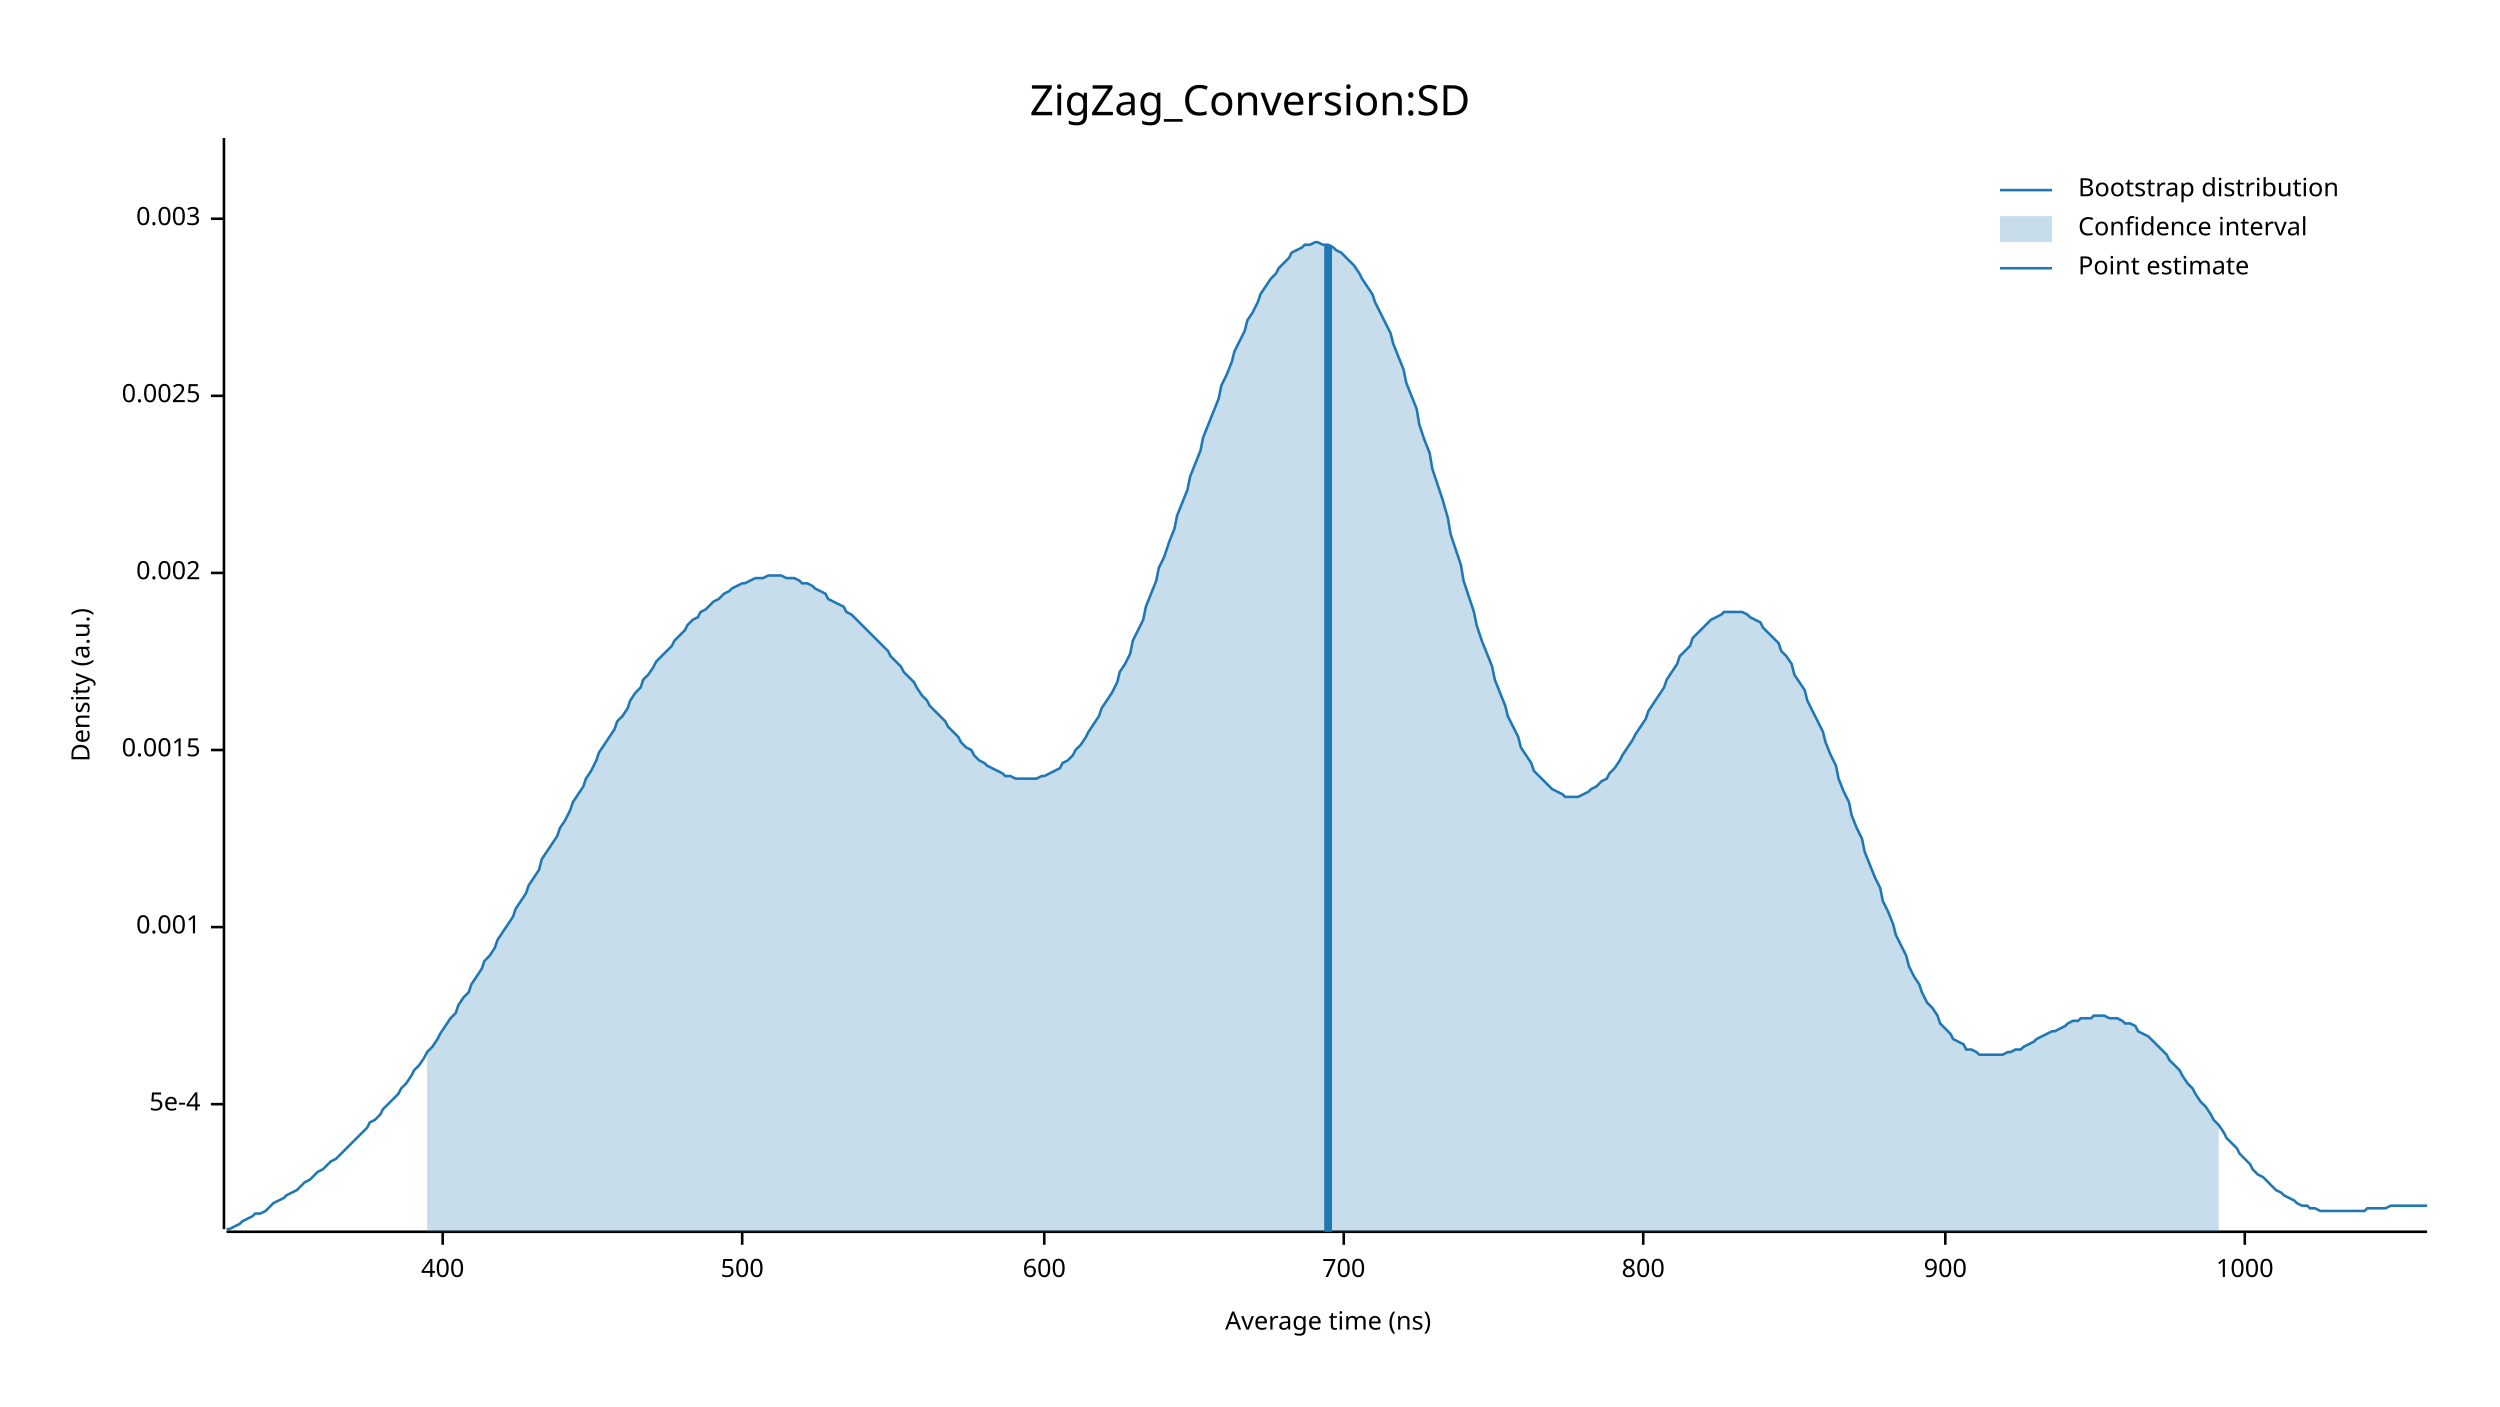
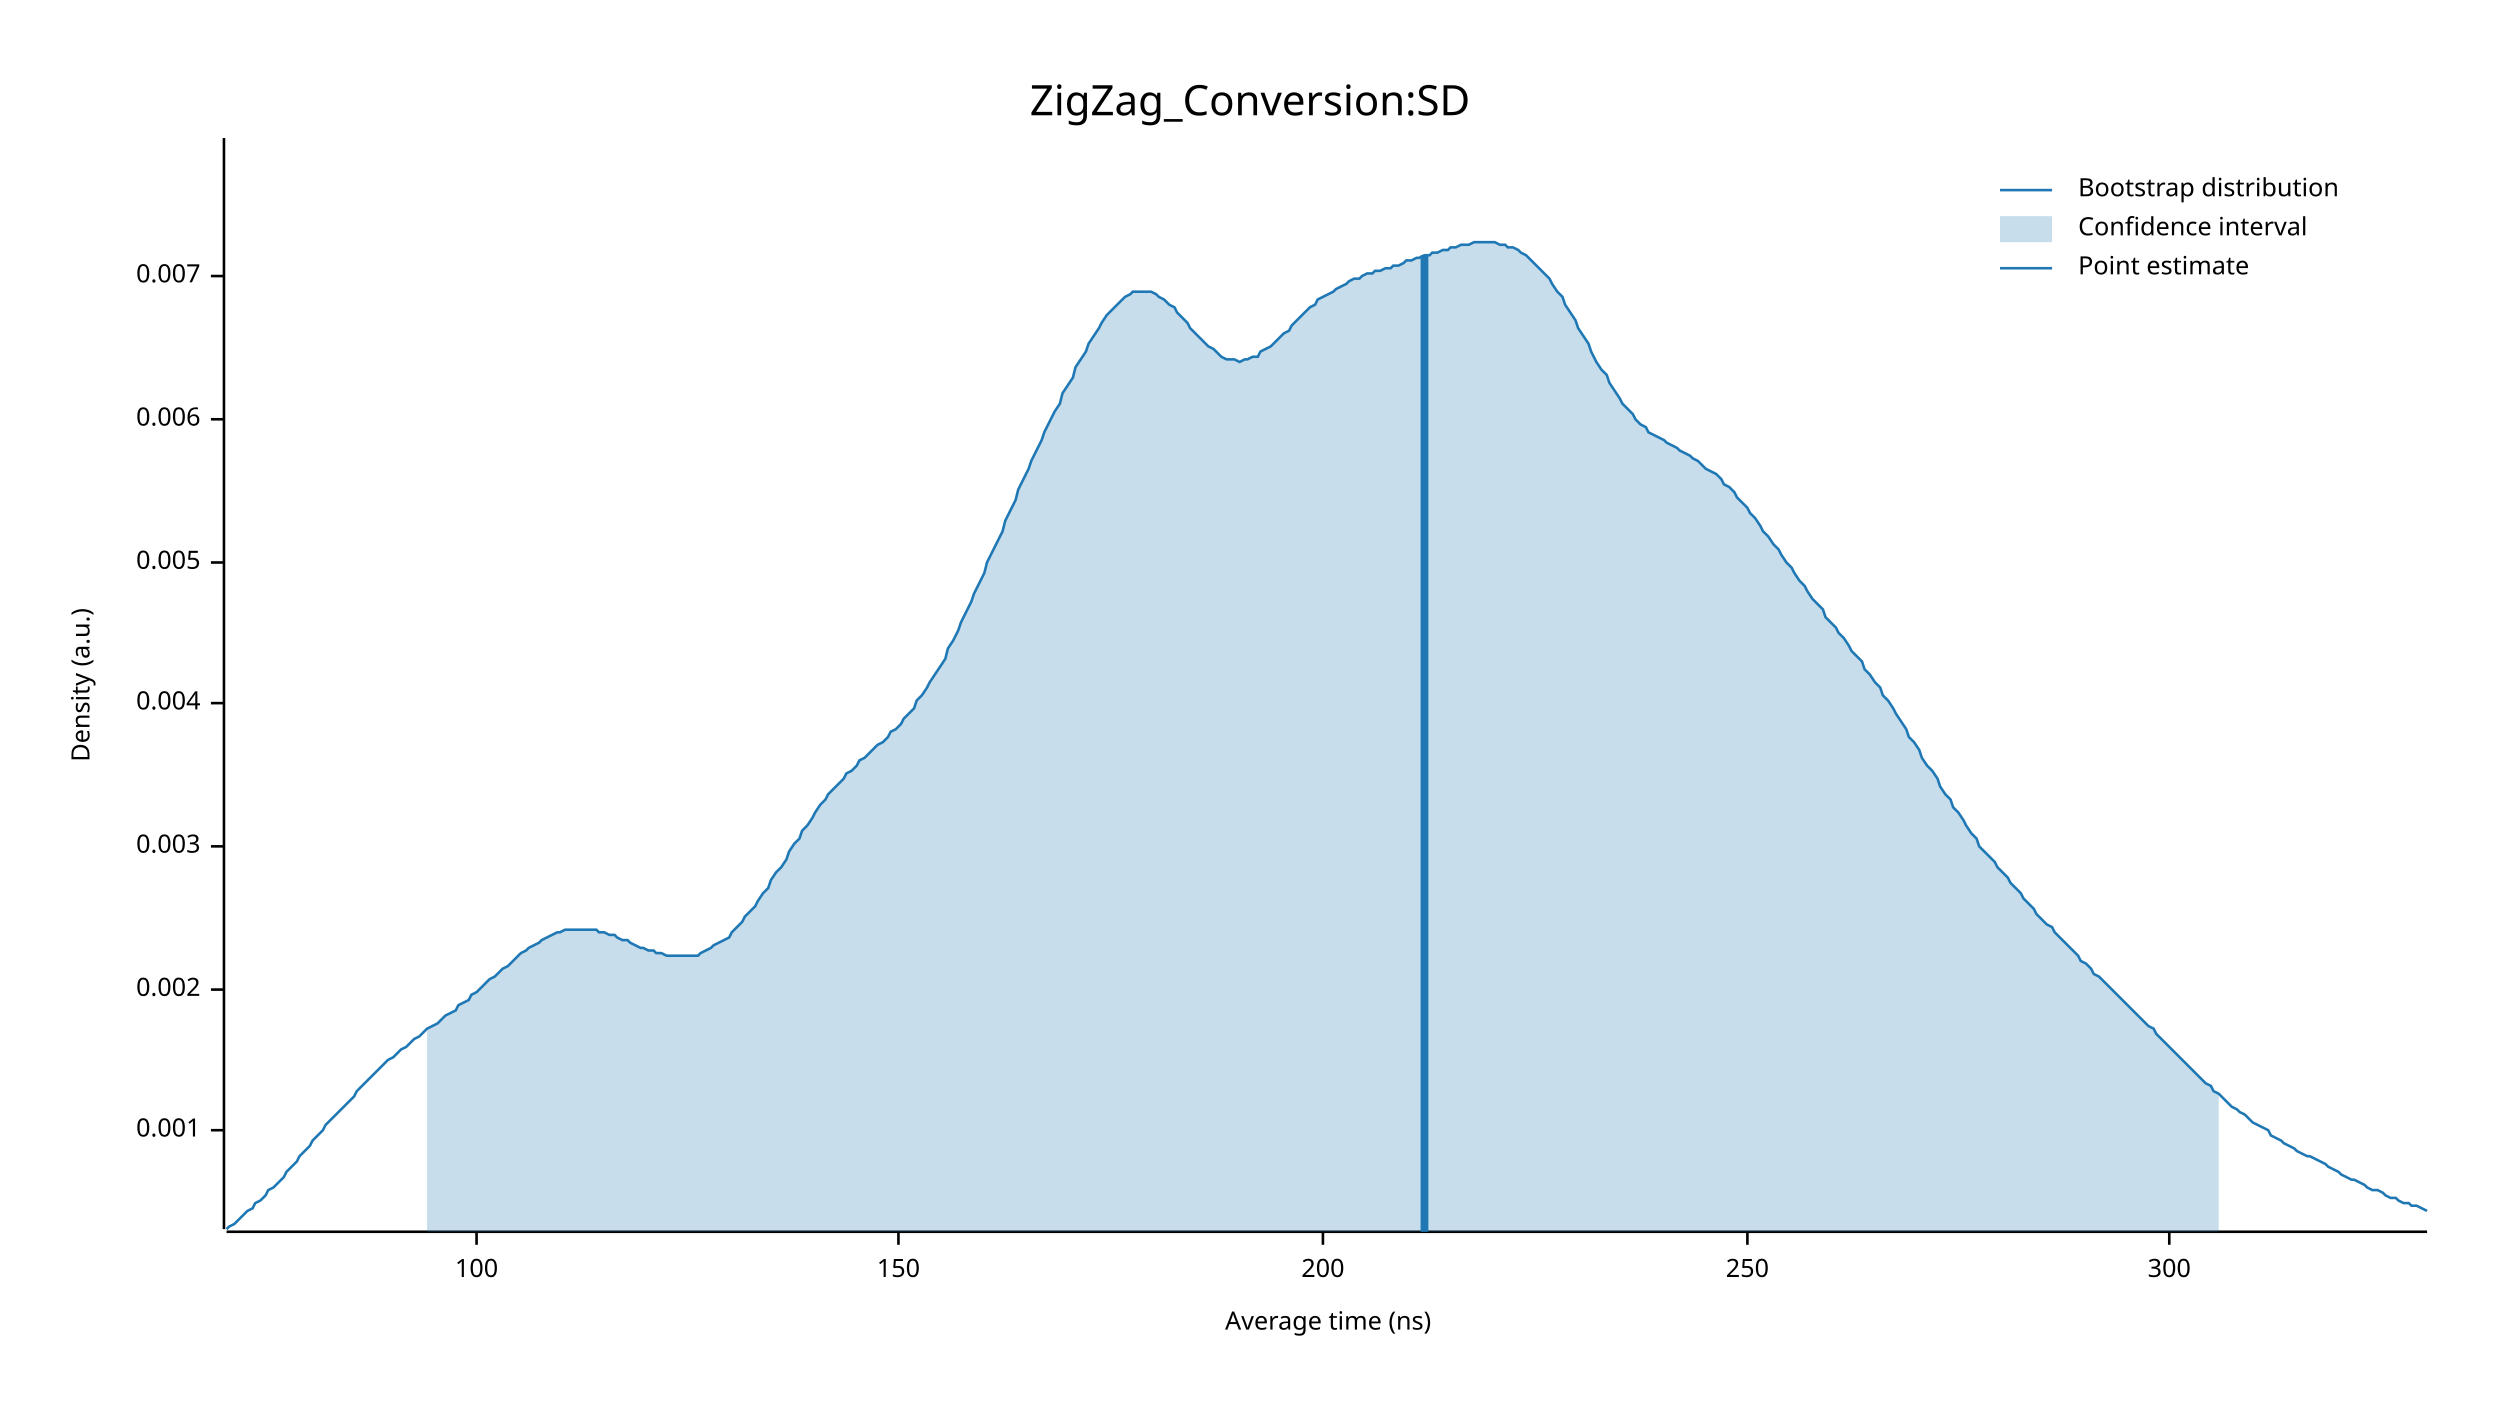
<svg xmlns="http://www.w3.org/2000/svg" width="960" height="540" viewBox="0 0 960 540">
  <text x="480" y="32" dy="0.76em" text-anchor="middle" font-family="sans-serif" font-size="16.129" opacity="1" fill="#000000">
ZigZag_Conversion:SD
</text>
  <text x="27" y="263" dy="0.76em" text-anchor="middle" font-family="sans-serif" font-size="9.677" opacity="1" fill="#000000" transform="rotate(270, 27, 263)">
Density (a.u.)
</text>
  <text x="510" y="513" dy="-0.5ex" text-anchor="middle" font-family="sans-serif" font-size="9.677" opacity="1" fill="#000000">
Average time (ns)
</text>
  <polyline fill="none" opacity="1" stroke="#000000" stroke-width="1" points="86,53 86,472 " />
-   <text x="77" y="424" dy="0.5ex" text-anchor="end" font-family="sans-serif" font-size="9.677" opacity="1" fill="#000000">
- 5e-4
- </text>
-   <polyline fill="none" opacity="1" stroke="#000000" stroke-width="1" points="81,424 86,424 " />
-   <text x="77" y="356" dy="0.5ex" text-anchor="end" font-family="sans-serif" font-size="9.677" opacity="1" fill="#000000">
+   <text x="77" y="434" dy="0.5ex" text-anchor="end" font-family="sans-serif" font-size="9.677" opacity="1" fill="#000000">
0.001
</text>
-   <polyline fill="none" opacity="1" stroke="#000000" stroke-width="1" points="81,356 86,356 " />
-   <text x="77" y="288" dy="0.5ex" text-anchor="end" font-family="sans-serif" font-size="9.677" opacity="1" fill="#000000">
- 0.0015
- </text>
-   <polyline fill="none" opacity="1" stroke="#000000" stroke-width="1" points="81,288 86,288 " />
-   <text x="77" y="220" dy="0.5ex" text-anchor="end" font-family="sans-serif" font-size="9.677" opacity="1" fill="#000000">
+   <polyline fill="none" opacity="1" stroke="#000000" stroke-width="1" points="81,434 86,434 " />
+   <text x="77" y="380" dy="0.5ex" text-anchor="end" font-family="sans-serif" font-size="9.677" opacity="1" fill="#000000">
0.002
</text>
-   <polyline fill="none" opacity="1" stroke="#000000" stroke-width="1" points="81,220 86,220 " />
-   <text x="77" y="152" dy="0.5ex" text-anchor="end" font-family="sans-serif" font-size="9.677" opacity="1" fill="#000000">
- 0.0025
- </text>
-   <polyline fill="none" opacity="1" stroke="#000000" stroke-width="1" points="81,152 86,152 " />
-   <text x="77" y="84" dy="0.5ex" text-anchor="end" font-family="sans-serif" font-size="9.677" opacity="1" fill="#000000">
+   <polyline fill="none" opacity="1" stroke="#000000" stroke-width="1" points="81,380 86,380 " />
+   <text x="77" y="325" dy="0.5ex" text-anchor="end" font-family="sans-serif" font-size="9.677" opacity="1" fill="#000000">
0.003
</text>
-   <polyline fill="none" opacity="1" stroke="#000000" stroke-width="1" points="81,84 86,84 " />
+   <polyline fill="none" opacity="1" stroke="#000000" stroke-width="1" points="81,325 86,325 " />
+   <text x="77" y="270" dy="0.5ex" text-anchor="end" font-family="sans-serif" font-size="9.677" opacity="1" fill="#000000">
+ 0.004
+ </text>
+   <polyline fill="none" opacity="1" stroke="#000000" stroke-width="1" points="81,270 86,270 " />
+   <text x="77" y="216" dy="0.5ex" text-anchor="end" font-family="sans-serif" font-size="9.677" opacity="1" fill="#000000">
+ 0.005
+ </text>
+   <polyline fill="none" opacity="1" stroke="#000000" stroke-width="1" points="81,216 86,216 " />
+   <text x="77" y="161" dy="0.5ex" text-anchor="end" font-family="sans-serif" font-size="9.677" opacity="1" fill="#000000">
+ 0.006
+ </text>
+   <polyline fill="none" opacity="1" stroke="#000000" stroke-width="1" points="81,161 86,161 " />
+   <text x="77" y="106" dy="0.5ex" text-anchor="end" font-family="sans-serif" font-size="9.677" opacity="1" fill="#000000">
+ 0.007
+ </text>
+   <polyline fill="none" opacity="1" stroke="#000000" stroke-width="1" points="81,106 86,106 " />
  <polyline fill="none" opacity="1" stroke="#000000" stroke-width="1" points="87,473 932,473 " />
-   <text x="170" y="483" dy="0.76em" text-anchor="middle" font-family="sans-serif" font-size="9.677" opacity="1" fill="#000000">
- 400
+   <text x="183" y="483" dy="0.76em" text-anchor="middle" font-family="sans-serif" font-size="9.677" opacity="1" fill="#000000">
+ 100
</text>
-   <polyline fill="none" opacity="1" stroke="#000000" stroke-width="1" points="170,473 170,478 " />
-   <text x="285" y="483" dy="0.76em" text-anchor="middle" font-family="sans-serif" font-size="9.677" opacity="1" fill="#000000">
- 500
+   <polyline fill="none" opacity="1" stroke="#000000" stroke-width="1" points="183,473 183,478 " />
+   <text x="345" y="483" dy="0.76em" text-anchor="middle" font-family="sans-serif" font-size="9.677" opacity="1" fill="#000000">
+ 150
</text>
-   <polyline fill="none" opacity="1" stroke="#000000" stroke-width="1" points="285,473 285,478 " />
-   <text x="401" y="483" dy="0.76em" text-anchor="middle" font-family="sans-serif" font-size="9.677" opacity="1" fill="#000000">
- 600
+   <polyline fill="none" opacity="1" stroke="#000000" stroke-width="1" points="345,473 345,478 " />
+   <text x="508" y="483" dy="0.76em" text-anchor="middle" font-family="sans-serif" font-size="9.677" opacity="1" fill="#000000">
+ 200
</text>
-   <polyline fill="none" opacity="1" stroke="#000000" stroke-width="1" points="401,473 401,478 " />
-   <text x="516" y="483" dy="0.76em" text-anchor="middle" font-family="sans-serif" font-size="9.677" opacity="1" fill="#000000">
- 700
+   <polyline fill="none" opacity="1" stroke="#000000" stroke-width="1" points="508,473 508,478 " />
+   <text x="671" y="483" dy="0.76em" text-anchor="middle" font-family="sans-serif" font-size="9.677" opacity="1" fill="#000000">
+ 250
</text>
-   <polyline fill="none" opacity="1" stroke="#000000" stroke-width="1" points="516,473 516,478 " />
-   <text x="631" y="483" dy="0.76em" text-anchor="middle" font-family="sans-serif" font-size="9.677" opacity="1" fill="#000000">
- 800
+   <polyline fill="none" opacity="1" stroke="#000000" stroke-width="1" points="671,473 671,478 " />
+   <text x="833" y="483" dy="0.76em" text-anchor="middle" font-family="sans-serif" font-size="9.677" opacity="1" fill="#000000">
+ 300
</text>
-   <polyline fill="none" opacity="1" stroke="#000000" stroke-width="1" points="631,473 631,478 " />
-   <text x="747" y="483" dy="0.76em" text-anchor="middle" font-family="sans-serif" font-size="9.677" opacity="1" fill="#000000">
- 900
- </text>
-   <polyline fill="none" opacity="1" stroke="#000000" stroke-width="1" points="747,473 747,478 " />
-   <text x="862" y="483" dy="0.76em" text-anchor="middle" font-family="sans-serif" font-size="9.677" opacity="1" fill="#000000">
- 1000
- </text>
-   <polyline fill="none" opacity="1" stroke="#000000" stroke-width="1" points="862,473 862,478 " />
-   <polyline fill="none" opacity="1" stroke="#1F78B4" stroke-width="1" points="87,472 88,472 90,471 92,470 93,469 95,468 97,467 98,466 100,466 102,465 103,464 105,462 107,461 109,460 110,459 112,458 114,457 115,456 117,454 119,453 120,452 122,450 124,449 125,448 127,446 129,445 131,443 132,442 134,440 136,438 137,437 139,435 141,433 142,431 144,430 146,428 147,426 149,424 151,422 153,420 154,418 156,416 158,413 159,411 161,409 163,406 164,404 166,402 168,399 169,397 171,394 173,391 175,389 176,386 178,383 180,381 181,378 183,375 185,372 186,369 188,367 190,364 191,361 193,358 195,355 197,352 198,349 200,346 202,343 203,340 205,337 207,334 208,330 210,327 212,324 214,321 215,318 217,315 219,311 220,308 222,305 224,302 225,299 227,296 229,292 230,289 232,286 234,283 236,280 237,277 239,275 241,272 242,269 244,266 246,264 247,261 249,259 251,256 252,254 254,252 256,250 258,248 259,246 261,244 263,242 264,240 266,238 268,237 269,235 271,234 273,232 274,231 276,230 278,228 280,227 281,226 283,225 285,224 286,224 288,223 290,222 291,222 293,222 295,221 296,221 298,221 300,221 302,222 303,222 305,222 307,223 308,224 310,224 312,225 313,226 315,227 317,228 318,230 320,231 322,232 324,233 325,235 327,236 329,238 330,239 332,241 334,243 335,244 337,246 339,248 341,250 342,252 344,254 346,256 347,258 349,260 351,262 352,264 354,267 356,269 357,271 359,273 361,275 363,277 364,279 366,281 368,283 369,285 371,287 373,288 374,290 376,292 378,293 379,294 381,295 383,296 385,297 386,298 388,298 390,299 391,299 393,299 395,299 396,299 398,299 400,298 401,298 403,297 405,296 407,295 408,293 410,292 412,290 413,288 415,286 417,283 418,281 420,278 422,275 423,272 425,269 427,266 429,262 430,258 432,255 434,251 435,246 437,242 439,238 440,233 442,228 444,223 445,218 447,214 449,208 451,203 452,198 454,193 456,188 457,183 459,178 461,173 462,168 464,163 466,158 468,153 469,148 471,144 473,139 474,135 476,131 478,127 479,123 481,120 483,116 484,113 486,110 488,107 490,105 491,103 493,101 495,99 496,97 498,96 500,95 501,94 503,94 505,93 506,93 508,94 510,94 512,95 513,96 515,97 517,99 518,100 520,102 522,105 523,107 525,110 527,113 528,116 530,120 532,124 534,128 535,132 537,137 539,142 540,147 542,152 544,157 545,163 547,169 549,174 550,180 552,186 554,192 556,199 557,205 559,211 561,217 562,223 564,229 566,235 567,240 569,246 571,251 573,256 574,261 576,266 578,271 579,275 581,279 583,283 584,287 586,290 588,293 589,296 591,298 593,300 595,302 596,303 598,304 600,305 601,306 603,306 605,306 606,306 608,305 610,304 611,303 613,302 615,300 617,299 618,297 620,295 622,292 623,290 625,287 627,284 628,282 630,279 632,276 633,273 635,270 637,267 639,264 640,261 642,258 644,255 645,252 647,250 649,248 650,245 652,243 654,241 655,240 657,238 659,237 661,236 662,235 664,235 666,235 667,235 669,235 671,236 672,237 674,238 676,239 677,241 679,243 681,245 683,247 684,250 686,252 688,255 689,259 691,262 693,265 694,269 696,273 698,277 700,281 701,285 703,290 705,294 706,299 708,304 710,308 711,313 713,318 715,322 716,327 718,332 720,337 722,341 723,346 725,350 727,355 728,359 730,363 732,367 733,371 735,375 737,378 738,381 740,385 742,387 744,390 745,393 747,395 749,397 750,399 752,400 754,401 755,403 757,403 759,404 760,405 762,405 764,405 766,405 767,405 769,405 771,404 772,404 774,403 776,403 777,402 779,401 781,400 782,399 784,398 786,397 788,396 789,396 791,395 793,394 794,393 796,392 798,392 799,391 801,391 803,391 804,390 806,390 808,390 810,391 811,391 813,391 815,392 816,393 818,393 820,394 821,396 823,397 825,398 827,400 828,401 830,403 832,405 833,407 835,409 837,411 838,413 840,416 842,418 843,420 845,423 847,425 849,428 850,430 852,432 854,435 855,437 857,439 859,441 860,443 862,445 864,447 865,449 867,451 869,452 871,454 872,455 874,457 876,458 877,459 879,460 881,461 882,462 884,463 886,463 887,464 889,464 891,465 893,465 894,465 896,465 898,465 899,465 901,465 903,465 904,465 906,465 908,465 909,464 911,464 913,464 915,464 916,464 918,463 920,463 921,463 923,463 925,463 926,463 928,463 930,463 932,463 " />
-   <polygon opacity="0.25" fill="#1F78B4" points="164,404 166,402 168,399 169,397 171,394 173,391 175,389 176,386 178,383 180,381 181,378 183,375 185,372 186,369 188,367 190,364 191,361 193,358 195,355 197,352 198,349 200,346 202,343 203,340 205,337 207,334 208,330 210,327 212,324 214,321 215,318 217,315 219,311 220,308 222,305 224,302 225,299 227,296 229,292 230,289 232,286 234,283 236,280 237,277 239,275 241,272 242,269 244,266 246,264 247,261 249,259 251,256 252,254 254,252 256,250 258,248 259,246 261,244 263,242 264,240 266,238 268,237 269,235 271,234 273,232 274,231 276,230 278,228 280,227 281,226 283,225 285,224 286,224 288,223 290,222 291,222 293,222 295,221 296,221 298,221 300,221 302,222 303,222 305,222 307,223 308,224 310,224 312,225 313,226 315,227 317,228 318,230 320,231 322,232 324,233 325,235 327,236 329,238 330,239 332,241 334,243 335,244 337,246 339,248 341,250 342,252 344,254 346,256 347,258 349,260 351,262 352,264 354,267 356,269 357,271 359,273 361,275 363,277 364,279 366,281 368,283 369,285 371,287 373,288 374,290 376,292 378,293 379,294 381,295 383,296 385,297 386,298 388,298 390,299 391,299 393,299 395,299 396,299 398,299 400,298 401,298 403,297 405,296 407,295 408,293 410,292 412,290 413,288 415,286 417,283 418,281 420,278 422,275 423,272 425,269 427,266 429,262 430,258 432,255 434,251 435,246 437,242 439,238 440,233 442,228 444,223 445,218 447,214 449,208 451,203 452,198 454,193 456,188 457,183 459,178 461,173 462,168 464,163 466,158 468,153 469,148 471,144 473,139 474,135 476,131 478,127 479,123 481,120 483,116 484,113 486,110 488,107 490,105 491,103 493,101 495,99 496,97 498,96 500,95 501,94 503,94 505,93 506,93 508,94 510,94 512,95 513,96 515,97 517,99 518,100 520,102 522,105 523,107 525,110 527,113 528,116 530,120 532,124 534,128 535,132 537,137 539,142 540,147 542,152 544,157 545,163 547,169 549,174 550,180 552,186 554,192 556,199 557,205 559,211 561,217 562,223 564,229 566,235 567,240 569,246 571,251 573,256 574,261 576,266 578,271 579,275 581,279 583,283 584,287 586,290 588,293 589,296 591,298 593,300 595,302 596,303 598,304 600,305 601,306 603,306 605,306 606,306 608,305 610,304 611,303 613,302 615,300 617,299 618,297 620,295 622,292 623,290 625,287 627,284 628,282 630,279 632,276 633,273 635,270 637,267 639,264 640,261 642,258 644,255 645,252 647,250 649,248 650,245 652,243 654,241 655,240 657,238 659,237 661,236 662,235 664,235 666,235 667,235 669,235 671,236 672,237 674,238 676,239 677,241 679,243 681,245 683,247 684,250 686,252 688,255 689,259 691,262 693,265 694,269 696,273 698,277 700,281 701,285 703,290 705,294 706,299 708,304 710,308 711,313 713,318 715,322 716,327 718,332 720,337 722,341 723,346 725,350 727,355 728,359 730,363 732,367 733,371 735,375 737,378 738,381 740,385 742,387 744,390 745,393 747,395 749,397 750,399 752,400 754,401 755,403 757,403 759,404 760,405 762,405 764,405 766,405 767,405 769,405 771,404 772,404 774,403 776,403 777,402 779,401 781,400 782,399 784,398 786,397 788,396 789,396 791,395 793,394 794,393 796,392 798,392 799,391 801,391 803,391 804,390 806,390 808,390 810,391 811,391 813,391 815,392 816,393 818,393 820,394 821,396 823,397 825,398 827,400 828,401 830,403 832,405 833,407 835,409 837,411 838,413 840,416 842,418 843,420 845,423 847,425 849,428 850,430 852,432 852,473 164,473 " />
-   <polyline fill="none" opacity="1" stroke="#1F78B4" stroke-width="3" points="510,473 510,94 " />
+   <polyline fill="none" opacity="1" stroke="#000000" stroke-width="1" points="833,473 833,478 " />
+   <polyline fill="none" opacity="1" stroke="#1F78B4" stroke-width="1" points="87,472 88,471 90,470 92,468 93,467 95,465 97,464 98,462 100,461 102,459 103,457 105,456 107,454 109,452 110,450 112,448 114,446 115,444 117,442 119,440 120,438 122,436 124,434 125,432 127,430 129,428 131,426 132,425 134,423 136,421 137,419 139,417 141,415 142,414 144,412 146,410 147,409 149,407 151,406 153,404 154,403 156,402 158,400 159,399 161,398 163,396 164,395 166,394 168,393 169,392 171,390 173,389 175,388 176,386 178,385 180,384 181,382 183,381 185,379 186,378 188,376 190,375 191,374 193,372 195,371 197,369 198,368 200,366 202,365 203,364 205,363 207,362 208,361 210,360 212,359 214,358 215,358 217,357 219,357 220,357 222,357 224,357 225,357 227,357 229,357 230,358 232,358 234,359 236,359 237,360 239,361 241,361 242,362 244,363 246,364 247,364 249,365 251,365 252,366 254,366 256,367 258,367 259,367 261,367 263,367 264,367 266,367 268,367 269,366 271,365 273,364 274,363 276,362 278,361 280,360 281,358 283,356 285,354 286,352 288,350 290,348 291,346 293,343 295,341 296,338 298,335 300,333 302,330 303,327 305,324 307,322 308,319 310,317 312,314 313,312 315,309 317,307 318,305 320,303 322,301 324,299 325,297 327,296 329,294 330,292 332,291 334,289 335,288 337,286 339,285 341,283 342,281 344,280 346,278 347,276 349,274 351,272 352,269 354,267 356,264 357,262 359,259 361,256 363,253 364,249 366,246 368,242 369,239 371,235 373,231 374,228 376,224 378,220 379,216 381,212 383,208 385,204 386,200 388,196 390,192 391,188 393,184 395,180 396,177 398,173 400,169 401,166 403,162 405,158 407,155 408,151 410,148 412,145 413,141 415,138 417,135 418,132 420,129 422,126 423,124 425,121 427,119 429,117 430,116 432,114 434,113 435,112 437,112 439,112 440,112 442,112 444,113 445,114 447,115 449,117 451,118 452,120 454,122 456,124 457,126 459,128 461,130 462,131 464,133 466,134 468,136 469,137 471,138 473,138 474,138 476,139 478,138 479,138 481,137 483,137 484,135 486,134 488,133 490,131 491,130 493,128 495,127 496,125 498,123 500,121 501,120 503,118 505,117 506,115 508,114 510,113 512,112 513,111 515,110 517,109 518,108 520,107 522,107 523,106 525,105 527,105 528,104 530,104 532,103 534,103 535,102 537,102 539,101 540,100 542,100 544,99 545,99 547,98 549,98 550,97 552,97 554,96 556,96 557,95 559,95 561,94 562,94 564,94 566,93 567,93 569,93 571,93 573,93 574,93 576,94 578,94 579,95 581,95 583,96 584,97 586,98 588,100 589,101 591,103 593,105 595,107 596,109 598,112 600,114 601,117 603,120 605,123 606,126 608,129 610,132 611,135 613,139 615,142 617,144 618,147 620,150 622,153 623,155 625,157 627,159 628,161 630,163 632,164 633,166 635,167 637,168 639,169 640,170 642,171 644,172 645,173 647,174 649,175 650,176 652,177 654,179 655,180 657,181 659,182 661,184 662,186 664,187 666,189 667,191 669,193 671,195 672,197 674,199 676,202 677,204 679,206 681,209 683,211 684,213 686,216 688,218 689,220 691,223 693,225 694,227 696,230 698,232 700,234 701,237 703,239 705,241 706,243 708,245 710,248 711,250 713,252 715,254 716,257 718,259 720,262 722,264 723,267 725,269 727,272 728,274 730,277 732,280 733,283 735,285 737,288 738,291 740,294 742,296 744,299 745,302 747,305 749,307 750,310 752,312 754,315 755,317 757,320 759,322 760,325 762,327 764,329 766,331 767,333 769,335 771,337 772,339 774,341 776,343 777,345 779,347 781,349 782,351 784,353 786,355 788,356 789,358 791,360 793,362 794,363 796,365 798,367 799,369 801,370 803,372 804,374 806,375 808,377 810,379 811,380 813,382 815,384 816,385 818,387 820,389 821,390 823,392 825,394 827,395 828,397 830,399 832,401 833,402 835,404 837,406 838,407 840,409 842,411 843,412 845,414 847,416 849,417 850,419 852,420 854,422 855,423 857,425 859,426 860,427 862,428 864,430 865,431 867,432 869,433 871,434 872,436 874,437 876,438 877,439 879,440 881,441 882,442 884,443 886,444 887,444 889,445 891,446 893,447 894,448 896,449 898,450 899,451 901,452 903,453 904,453 906,454 908,455 909,456 911,457 913,457 915,458 916,459 918,460 920,460 921,461 923,462 925,462 926,463 928,463 930,464 932,465 " />
+   <polygon opacity="0.25" fill="#1F78B4" points="164,395 166,394 168,393 169,392 171,390 173,389 175,388 176,386 178,385 180,384 181,382 183,381 185,379 186,378 188,376 190,375 191,374 193,372 195,371 197,369 198,368 200,366 202,365 203,364 205,363 207,362 208,361 210,360 212,359 214,358 215,358 217,357 219,357 220,357 222,357 224,357 225,357 227,357 229,357 230,358 232,358 234,359 236,359 237,360 239,361 241,361 242,362 244,363 246,364 247,364 249,365 251,365 252,366 254,366 256,367 258,367 259,367 261,367 263,367 264,367 266,367 268,367 269,366 271,365 273,364 274,363 276,362 278,361 280,360 281,358 283,356 285,354 286,352 288,350 290,348 291,346 293,343 295,341 296,338 298,335 300,333 302,330 303,327 305,324 307,322 308,319 310,317 312,314 313,312 315,309 317,307 318,305 320,303 322,301 324,299 325,297 327,296 329,294 330,292 332,291 334,289 335,288 337,286 339,285 341,283 342,281 344,280 346,278 347,276 349,274 351,272 352,269 354,267 356,264 357,262 359,259 361,256 363,253 364,249 366,246 368,242 369,239 371,235 373,231 374,228 376,224 378,220 379,216 381,212 383,208 385,204 386,200 388,196 390,192 391,188 393,184 395,180 396,177 398,173 400,169 401,166 403,162 405,158 407,155 408,151 410,148 412,145 413,141 415,138 417,135 418,132 420,129 422,126 423,124 425,121 427,119 429,117 430,116 432,114 434,113 435,112 437,112 439,112 440,112 442,112 444,113 445,114 447,115 449,117 451,118 452,120 454,122 456,124 457,126 459,128 461,130 462,131 464,133 466,134 468,136 469,137 471,138 473,138 474,138 476,139 478,138 479,138 481,137 483,137 484,135 486,134 488,133 490,131 491,130 493,128 495,127 496,125 498,123 500,121 501,120 503,118 505,117 506,115 508,114 510,113 512,112 513,111 515,110 517,109 518,108 520,107 522,107 523,106 525,105 527,105 528,104 530,104 532,103 534,103 535,102 537,102 539,101 540,100 542,100 544,99 545,99 547,98 549,98 550,97 552,97 554,96 556,96 557,95 559,95 561,94 562,94 564,94 566,93 567,93 569,93 571,93 573,93 574,93 576,94 578,94 579,95 581,95 583,96 584,97 586,98 588,100 589,101 591,103 593,105 595,107 596,109 598,112 600,114 601,117 603,120 605,123 606,126 608,129 610,132 611,135 613,139 615,142 617,144 618,147 620,150 622,153 623,155 625,157 627,159 628,161 630,163 632,164 633,166 635,167 637,168 639,169 640,170 642,171 644,172 645,173 647,174 649,175 650,176 652,177 654,179 655,180 657,181 659,182 661,184 662,186 664,187 666,189 667,191 669,193 671,195 672,197 674,199 676,202 677,204 679,206 681,209 683,211 684,213 686,216 688,218 689,220 691,223 693,225 694,227 696,230 698,232 700,234 701,237 703,239 705,241 706,243 708,245 710,248 711,250 713,252 715,254 716,257 718,259 720,262 722,264 723,267 725,269 727,272 728,274 730,277 732,280 733,283 735,285 737,288 738,291 740,294 742,296 744,299 745,302 747,305 749,307 750,310 752,312 754,315 755,317 757,320 759,322 760,325 762,327 764,329 766,331 767,333 769,335 771,337 772,339 774,341 776,343 777,345 779,347 781,349 782,351 784,353 786,355 788,356 789,358 791,360 793,362 794,363 796,365 798,367 799,369 801,370 803,372 804,374 806,375 808,377 810,379 811,380 813,382 815,384 816,385 818,387 820,389 821,390 823,392 825,394 827,395 828,397 830,399 832,401 833,402 835,404 837,406 838,407 840,409 842,411 843,412 845,414 847,416 849,417 850,419 852,420 852,473 164,473 " />
+   <polyline fill="none" opacity="1" stroke="#1F78B4" stroke-width="3" points="547,473 547,98 " />
  <text x="798" y="68" dy="0.76em" text-anchor="start" font-family="sans-serif" font-size="9.677" opacity="1" fill="#000000">
Bootstrap distribution
</text>
  <text x="798" y="83" dy="0.76em" text-anchor="start" font-family="sans-serif" font-size="9.677" opacity="1" fill="#000000">
Confidence interval
</text>
  <text x="798" y="98" dy="0.76em" text-anchor="start" font-family="sans-serif" font-size="9.677" opacity="1" fill="#000000">
Point estimate
</text>
  <polyline fill="none" opacity="1" stroke="#1F78B4" stroke-width="1" points="768,73 788,73 " />
  <rect x="768" y="83" width="20" height="10" opacity="0.25" fill="#1F78B4" stroke="none" />
  <polyline fill="none" opacity="1" stroke="#1F78B4" stroke-width="1" points="768,103 788,103 " />
</svg>
